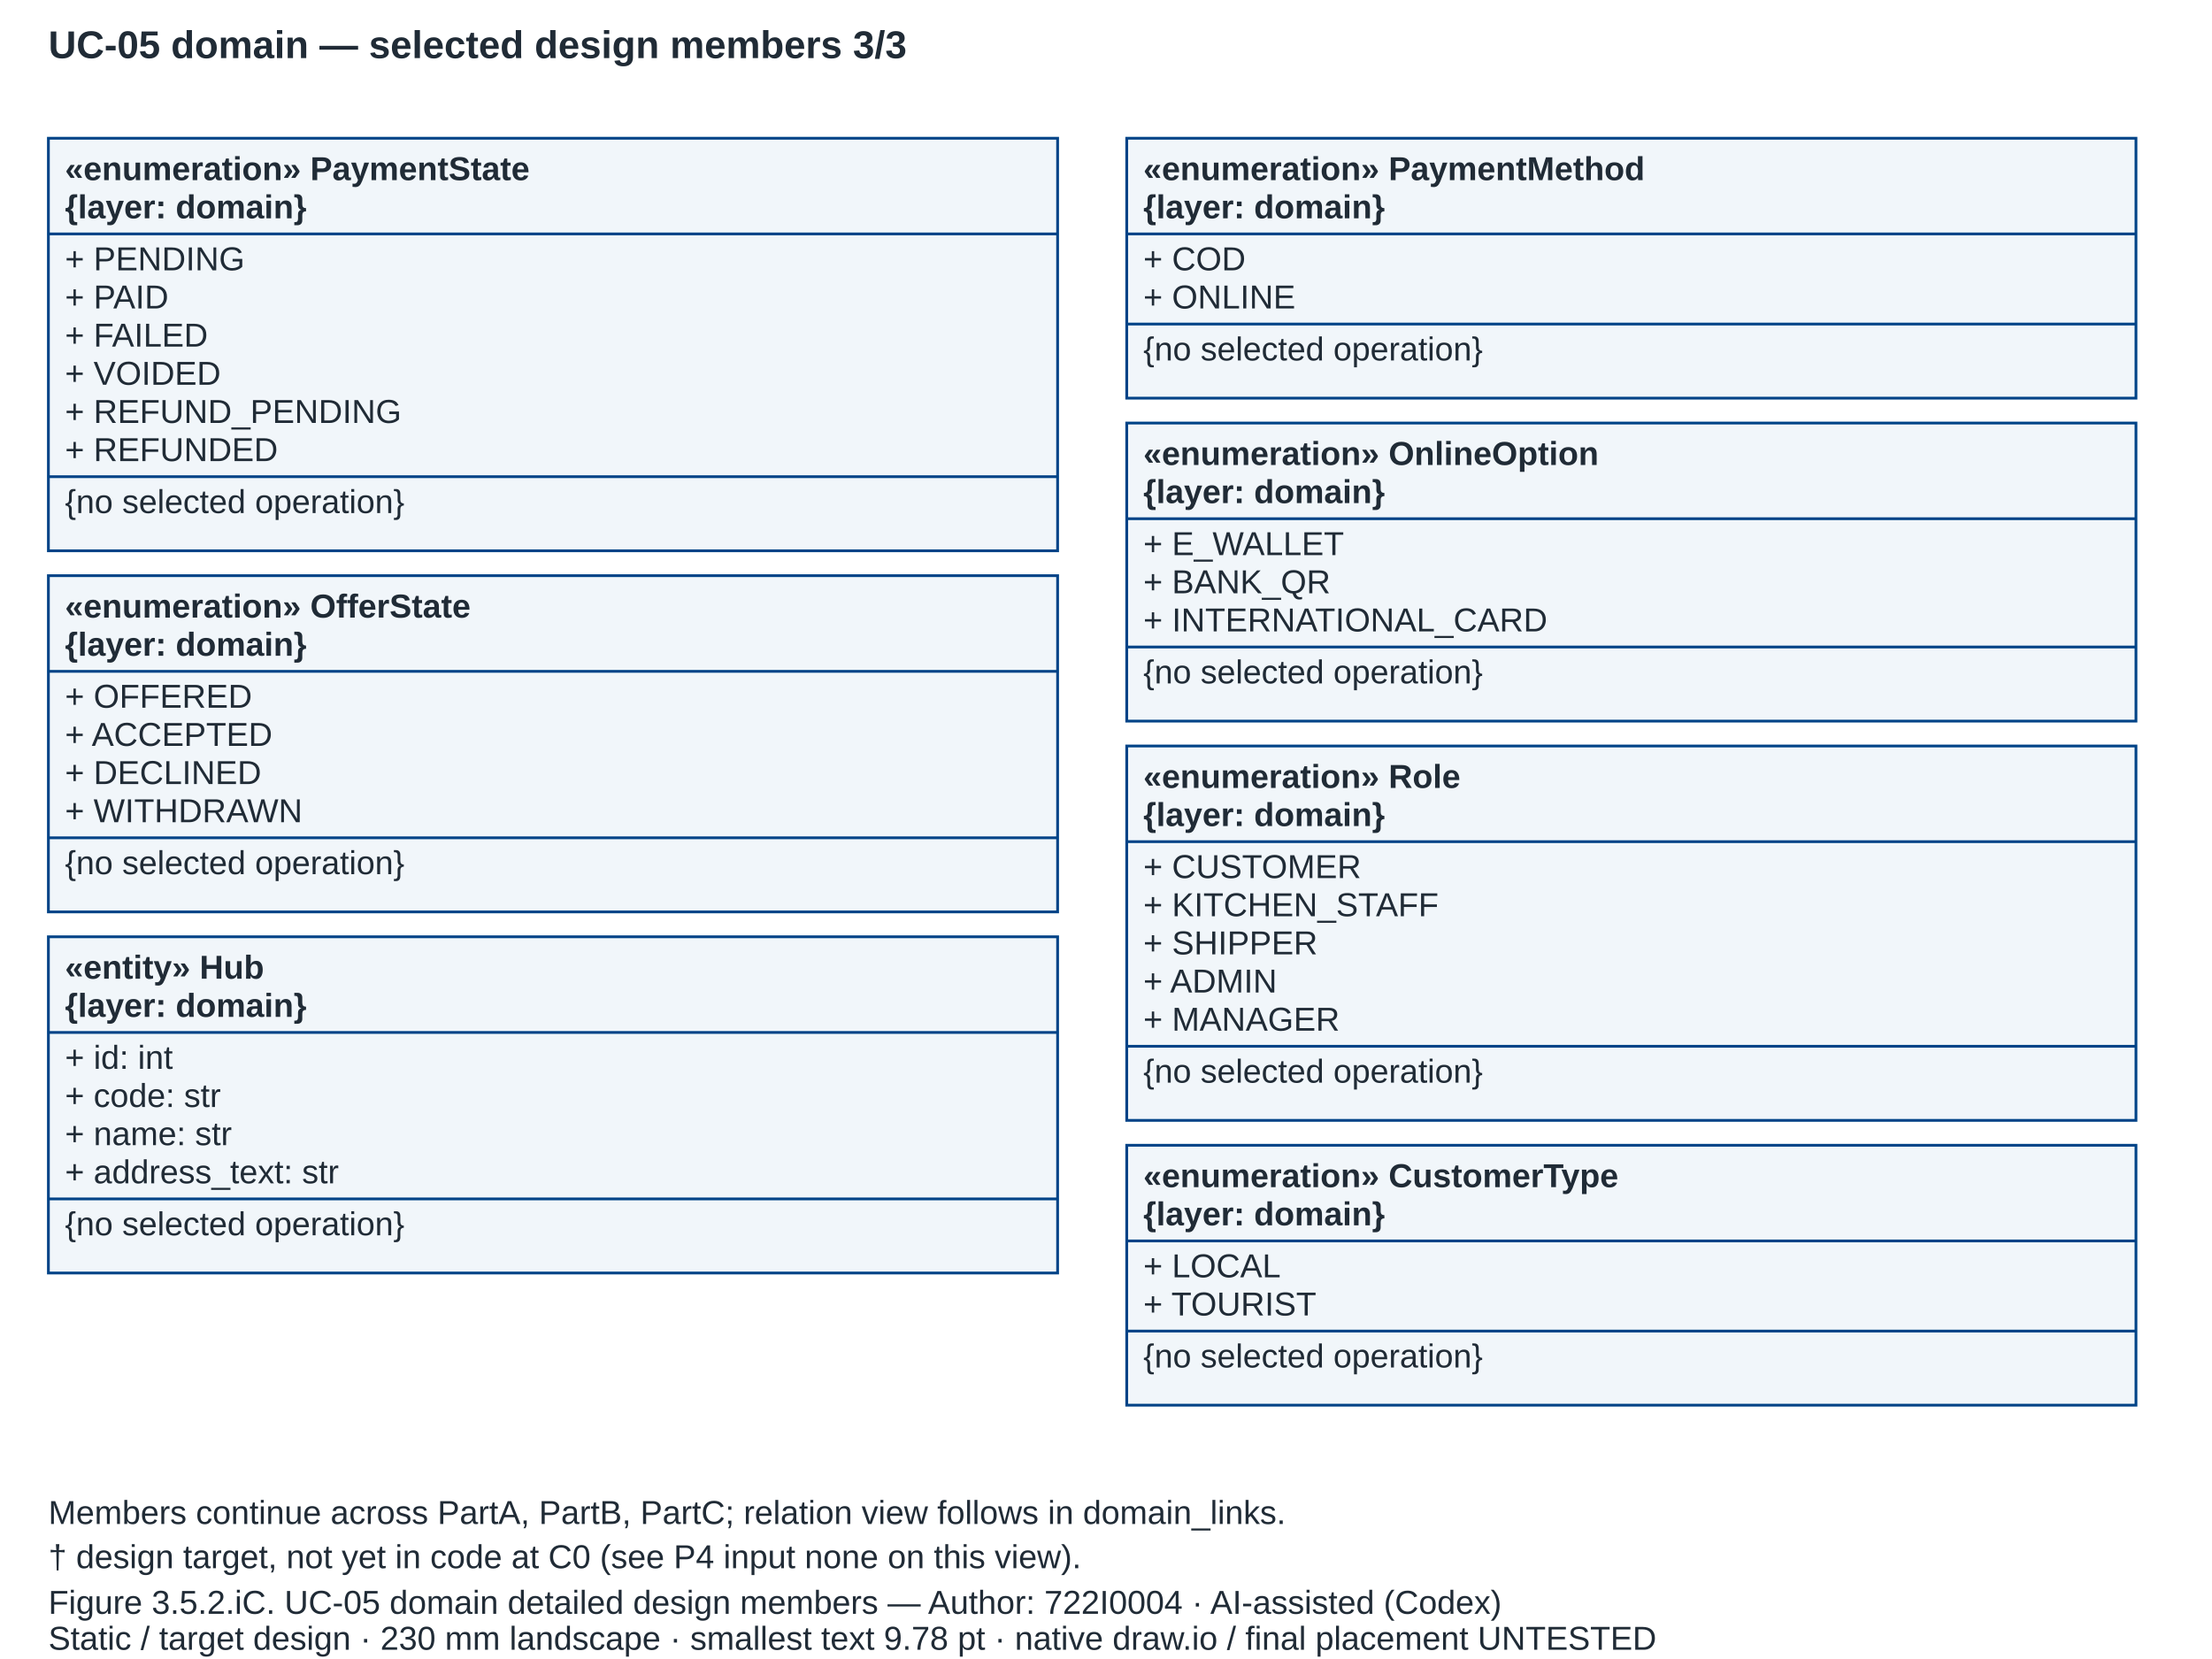
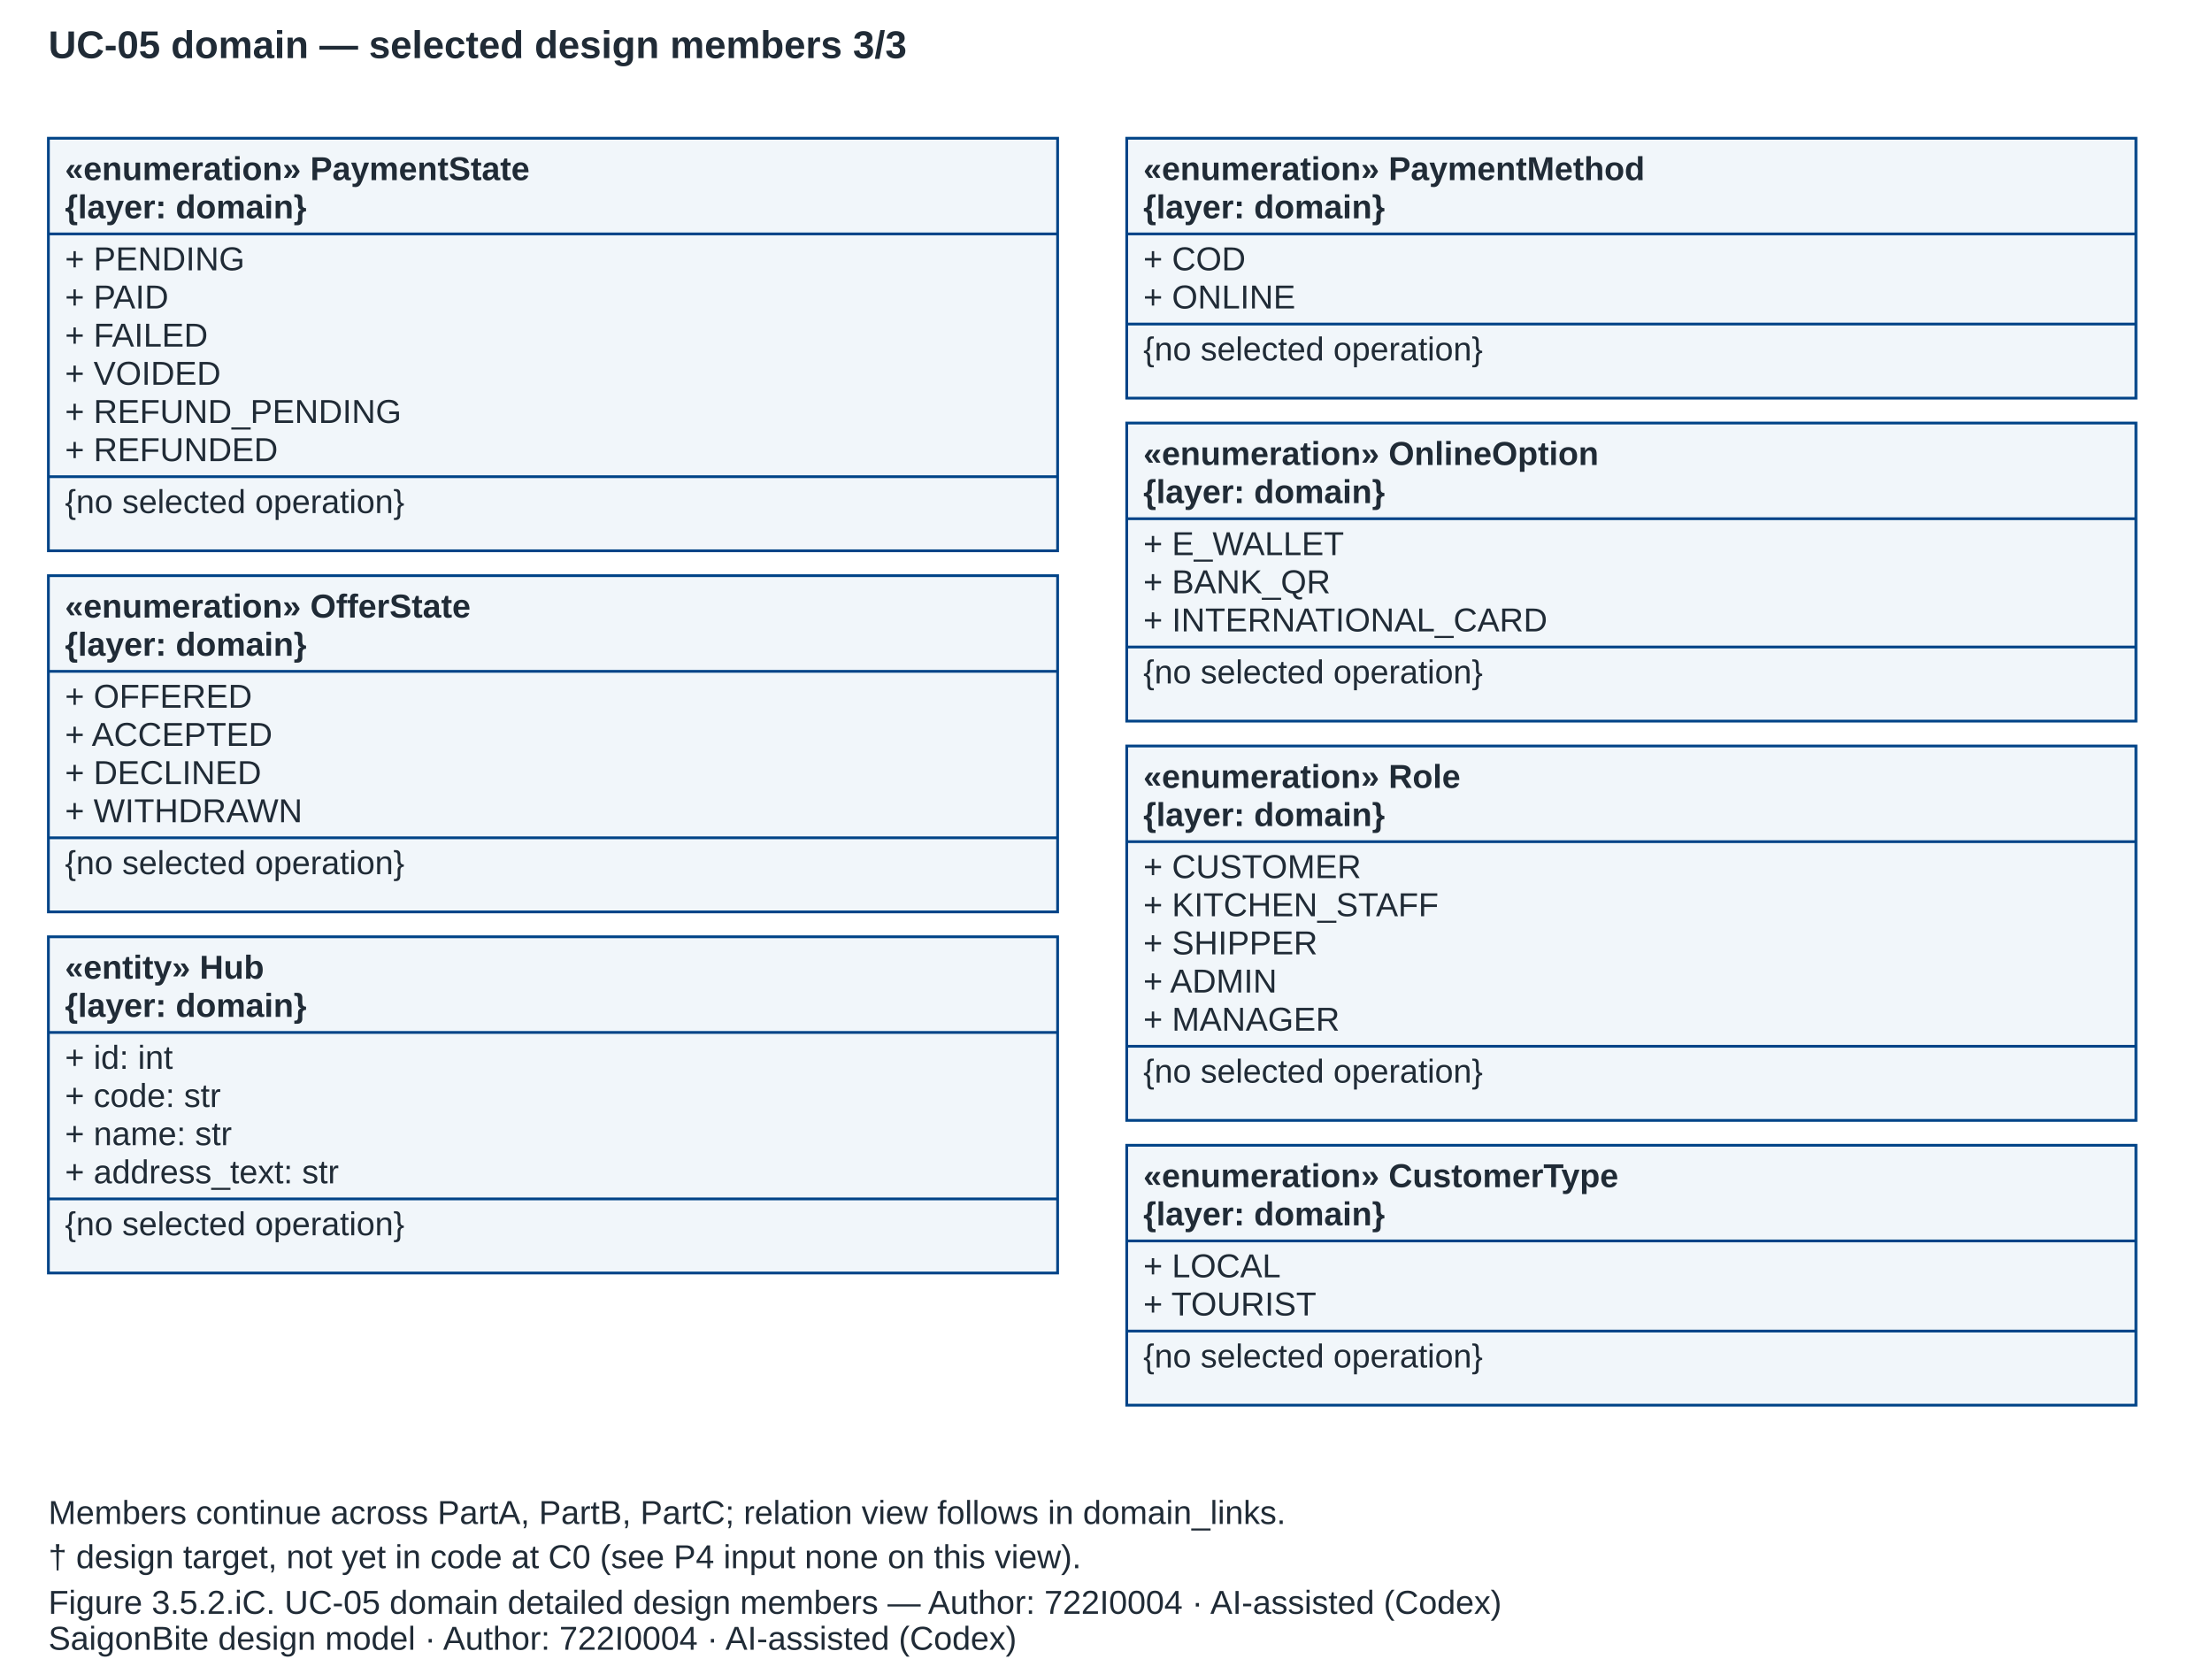
<svg xmlns="http://www.w3.org/2000/svg" width="1600" height="1200" viewBox="0 0 1600 1200">
  <rect width="100%" height="100%" fill="white" />
  <text x="35" y="42.04" font-family="Arial" font-size="28" font-weight="bold" fill="#202B36">UC-05 domain — selected design members 3/3</text>
  <rect x="35" y="100" width="730" height="298.4" fill="#F1F6FA" stroke="#004387" stroke-width="2" />
  <text x="47" y="130.32" font-family="Arial" font-size="24" font-weight="bold" fill="#202B36">«enumeration» PaymentState</text>
  <text x="47" y="157.92" font-family="Arial" font-size="24" font-weight="bold" fill="#202B36">{layer: domain}</text>
  <polyline points="35,169.2 765,169.2" fill="none" stroke="#004387" stroke-width="2" />
  <text x="47" y="195.52" font-family="Arial" font-size="24" font-weight="normal" fill="#202B36">+ PENDING</text>
  <text x="47" y="223.12" font-family="Arial" font-size="24" font-weight="normal" fill="#202B36">+ PAID</text>
  <text x="47" y="250.72" font-family="Arial" font-size="24" font-weight="normal" fill="#202B36">+ FAILED</text>
  <text x="47" y="278.32" font-family="Arial" font-size="24" font-weight="normal" fill="#202B36">+ VOIDED</text>
  <text x="47" y="305.92" font-family="Arial" font-size="24" font-weight="normal" fill="#202B36">+ REFUND_PENDING</text>
  <text x="47" y="333.52" font-family="Arial" font-size="24" font-weight="normal" fill="#202B36">+ REFUNDED</text>
  <polyline points="35,344.8 765,344.8" fill="none" stroke="#004387" stroke-width="2" />
  <text x="47" y="371.12" font-family="Arial" font-size="24" font-weight="normal" fill="#202B36">{no selected operation}</text>
  <rect x="815" y="100" width="730" height="188.0" fill="#F1F6FA" stroke="#004387" stroke-width="2" />
  <text x="827" y="130.32" font-family="Arial" font-size="24" font-weight="bold" fill="#202B36">«enumeration» PaymentMethod</text>
  <text x="827" y="157.92" font-family="Arial" font-size="24" font-weight="bold" fill="#202B36">{layer: domain}</text>
  <polyline points="815,169.2 1545,169.2" fill="none" stroke="#004387" stroke-width="2" />
  <text x="827" y="195.52" font-family="Arial" font-size="24" font-weight="normal" fill="#202B36">+ COD</text>
  <text x="827" y="223.12" font-family="Arial" font-size="24" font-weight="normal" fill="#202B36">+ ONLINE</text>
  <polyline points="815,234.4 1545,234.4" fill="none" stroke="#004387" stroke-width="2" />
  <text x="827" y="260.72" font-family="Arial" font-size="24" font-weight="normal" fill="#202B36">{no selected operation}</text>
  <rect x="815" y="306.0" width="730" height="215.6" fill="#F1F6FA" stroke="#004387" stroke-width="2" />
  <text x="827" y="336.32" font-family="Arial" font-size="24" font-weight="bold" fill="#202B36">«enumeration» OnlineOption</text>
  <text x="827" y="363.92" font-family="Arial" font-size="24" font-weight="bold" fill="#202B36">{layer: domain}</text>
  <polyline points="815,375.2 1545,375.2" fill="none" stroke="#004387" stroke-width="2" />
  <text x="827" y="401.52" font-family="Arial" font-size="24" font-weight="normal" fill="#202B36">+ E_WALLET</text>
  <text x="827" y="429.12" font-family="Arial" font-size="24" font-weight="normal" fill="#202B36">+ BANK_QR</text>
  <text x="827" y="456.72" font-family="Arial" font-size="24" font-weight="normal" fill="#202B36">+ INTERNATIONAL_CARD</text>
  <polyline points="815,468.0 1545,468.0" fill="none" stroke="#004387" stroke-width="2" />
  <text x="827" y="494.32" font-family="Arial" font-size="24" font-weight="normal" fill="#202B36">{no selected operation}</text>
  <rect x="35" y="416.4" width="730" height="243.2" fill="#F1F6FA" stroke="#004387" stroke-width="2" />
  <text x="47" y="446.72" font-family="Arial" font-size="24" font-weight="bold" fill="#202B36">«enumeration» OfferState</text>
  <text x="47" y="474.32" font-family="Arial" font-size="24" font-weight="bold" fill="#202B36">{layer: domain}</text>
  <polyline points="35,485.6 765,485.6" fill="none" stroke="#004387" stroke-width="2" />
  <text x="47" y="511.92" font-family="Arial" font-size="24" font-weight="normal" fill="#202B36">+ OFFERED</text>
  <text x="47" y="539.52" font-family="Arial" font-size="24" font-weight="normal" fill="#202B36">+ ACCEPTED</text>
  <text x="47" y="567.12" font-family="Arial" font-size="24" font-weight="normal" fill="#202B36">+ DECLINED</text>
  <text x="47" y="594.72" font-family="Arial" font-size="24" font-weight="normal" fill="#202B36">+ WITHDRAWN</text>
  <polyline points="35,606.0 765,606.0" fill="none" stroke="#004387" stroke-width="2" />
  <text x="47" y="632.32" font-family="Arial" font-size="24" font-weight="normal" fill="#202B36">{no selected operation}</text>
  <rect x="815" y="539.6" width="730" height="270.8" fill="#F1F6FA" stroke="#004387" stroke-width="2" />
  <text x="827" y="569.92" font-family="Arial" font-size="24" font-weight="bold" fill="#202B36">«enumeration» Role</text>
  <text x="827" y="597.52" font-family="Arial" font-size="24" font-weight="bold" fill="#202B36">{layer: domain}</text>
  <polyline points="815,608.8 1545,608.8" fill="none" stroke="#004387" stroke-width="2" />
  <text x="827" y="635.12" font-family="Arial" font-size="24" font-weight="normal" fill="#202B36">+ CUSTOMER</text>
  <text x="827" y="662.72" font-family="Arial" font-size="24" font-weight="normal" fill="#202B36">+ KITCHEN_STAFF</text>
  <text x="827" y="690.32" font-family="Arial" font-size="24" font-weight="normal" fill="#202B36">+ SHIPPER</text>
  <text x="827" y="717.92" font-family="Arial" font-size="24" font-weight="normal" fill="#202B36">+ ADMIN</text>
  <text x="827" y="745.52" font-family="Arial" font-size="24" font-weight="normal" fill="#202B36">+ MANAGER</text>
  <polyline points="815,756.8 1545,756.8" fill="none" stroke="#004387" stroke-width="2" />
  <text x="827" y="783.12" font-family="Arial" font-size="24" font-weight="normal" fill="#202B36">{no selected operation}</text>
  <rect x="35" y="677.6" width="730" height="243.2" fill="#F1F6FA" stroke="#004387" stroke-width="2" />
  <text x="47" y="707.92" font-family="Arial" font-size="24" font-weight="bold" fill="#202B36">«entity» Hub</text>
  <text x="47" y="735.52" font-family="Arial" font-size="24" font-weight="bold" fill="#202B36">{layer: domain}</text>
  <polyline points="35,746.8 765,746.8" fill="none" stroke="#004387" stroke-width="2" />
  <text x="47" y="773.12" font-family="Arial" font-size="24" font-weight="normal" fill="#202B36">+ id: int</text>
  <text x="47" y="800.72" font-family="Arial" font-size="24" font-weight="normal" fill="#202B36">+ code: str</text>
  <text x="47" y="828.32" font-family="Arial" font-size="24" font-weight="normal" fill="#202B36">+ name: str</text>
  <text x="47" y="855.92" font-family="Arial" font-size="24" font-weight="normal" fill="#202B36">+ address_text: str</text>
  <polyline points="35,867.2 765,867.2" fill="none" stroke="#004387" stroke-width="2" />
  <text x="47" y="893.52" font-family="Arial" font-size="24" font-weight="normal" fill="#202B36">{no selected operation}</text>
  <rect x="815" y="828.4" width="730" height="188.0" fill="#F1F6FA" stroke="#004387" stroke-width="2" />
  <text x="827" y="858.72" font-family="Arial" font-size="24" font-weight="bold" fill="#202B36">«enumeration» CustomerType</text>
  <text x="827" y="886.32" font-family="Arial" font-size="24" font-weight="bold" fill="#202B36">{layer: domain}</text>
  <polyline points="815,897.6 1545,897.6" fill="none" stroke="#004387" stroke-width="2" />
  <text x="827" y="923.92" font-family="Arial" font-size="24" font-weight="normal" fill="#202B36">+ LOCAL</text>
  <text x="827" y="951.52" font-family="Arial" font-size="24" font-weight="normal" fill="#202B36">+ TOURIST</text>
  <polyline points="815,962.8 1545,962.8" fill="none" stroke="#004387" stroke-width="2" />
  <text x="827" y="989.12" font-family="Arial" font-size="24" font-weight="normal" fill="#202B36">{no selected operation}</text>
  <text x="35" y="1102.32" font-family="Arial" font-size="24" font-weight="normal" fill="#202B36">Members continue across PartA, PartB, PartC; relation view follows in domain_links.</text>
  <text x="35" y="1134.32" font-family="Arial" font-size="24" font-weight="normal" fill="#202B36">† design target, not yet in code at C0 (see P4 input none on this view).</text>
  <text x="35" y="1167.32" font-family="Arial" font-size="24" font-weight="normal" fill="#202B36">Figure 3.5.2.iC. UC-05 domain detailed design members — Author: 722I0004 · AI-assisted (Codex)</text>
-   <text x="35" y="1193.32" font-family="Arial" font-size="24" font-weight="normal" fill="#202B36">Static / target design · 230 mm landscape · smallest text 9.78 pt · native draw.io / final placement UNTESTED</text>
+   <text x="35" y="1193.32" font-family="Arial" font-size="24" font-weight="normal" fill="#202B36">SaigonBite design model · Author: 722I0004 · AI-assisted (Codex)</text>
</svg>
